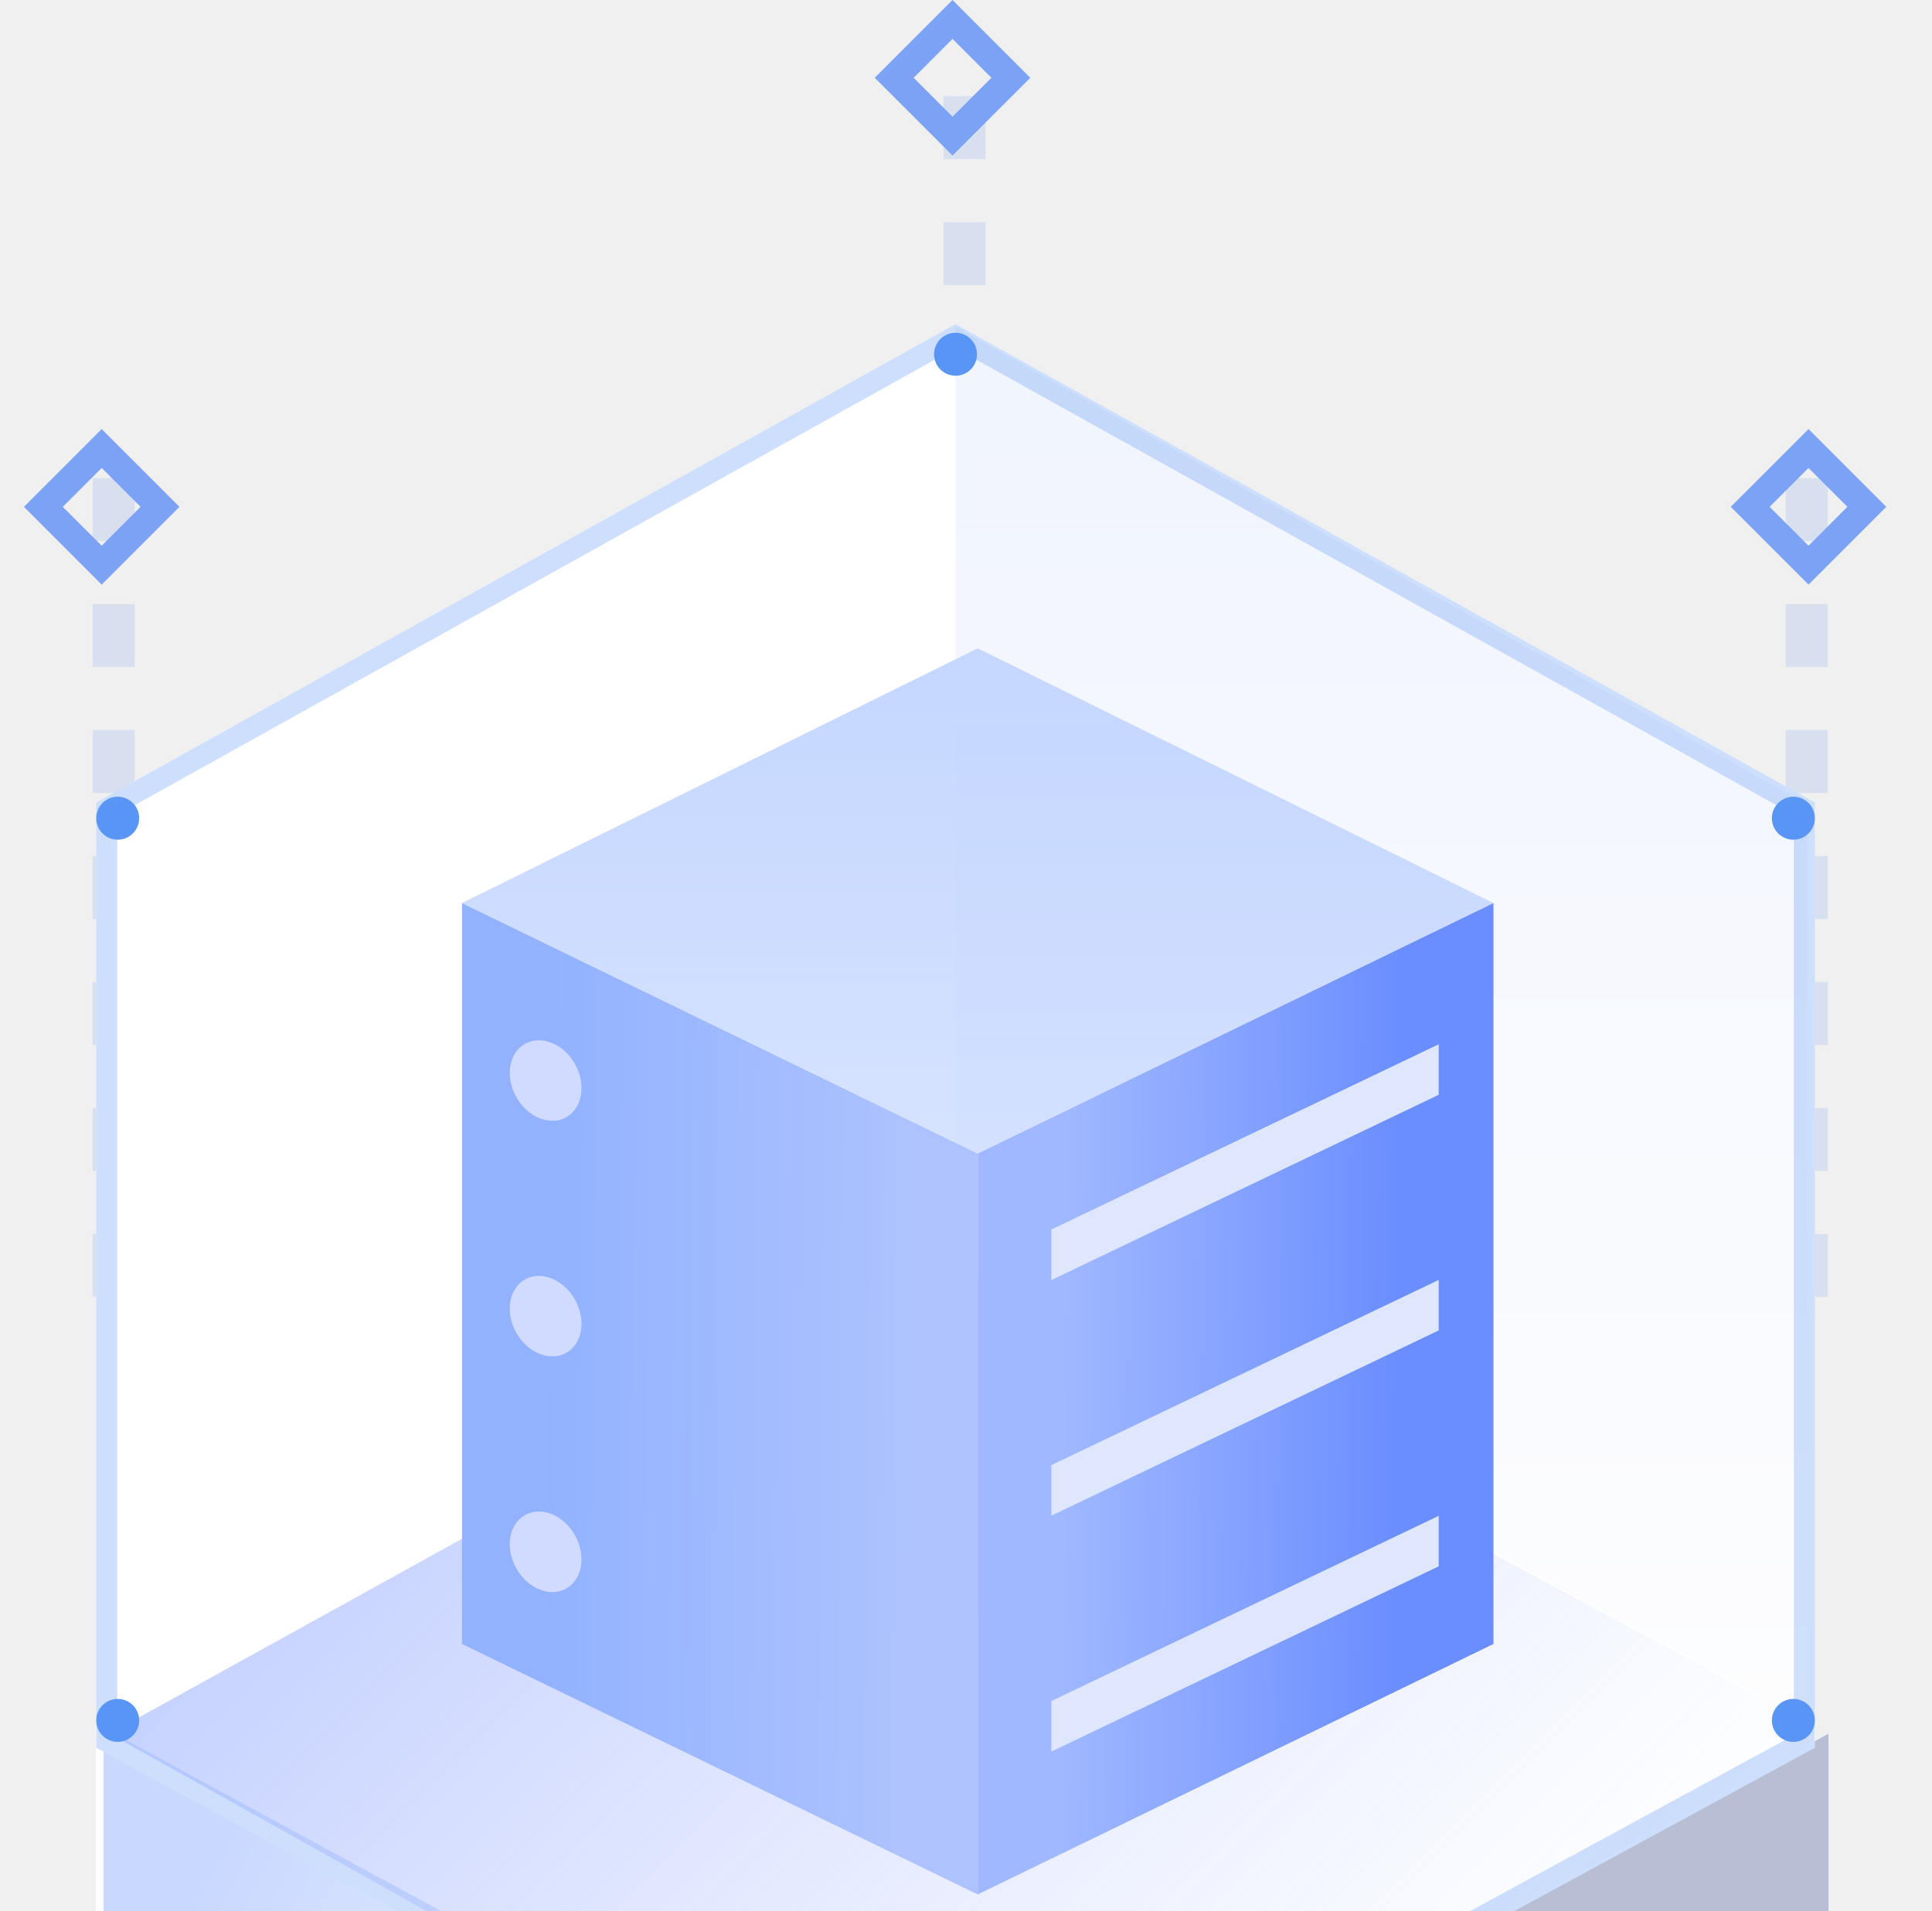
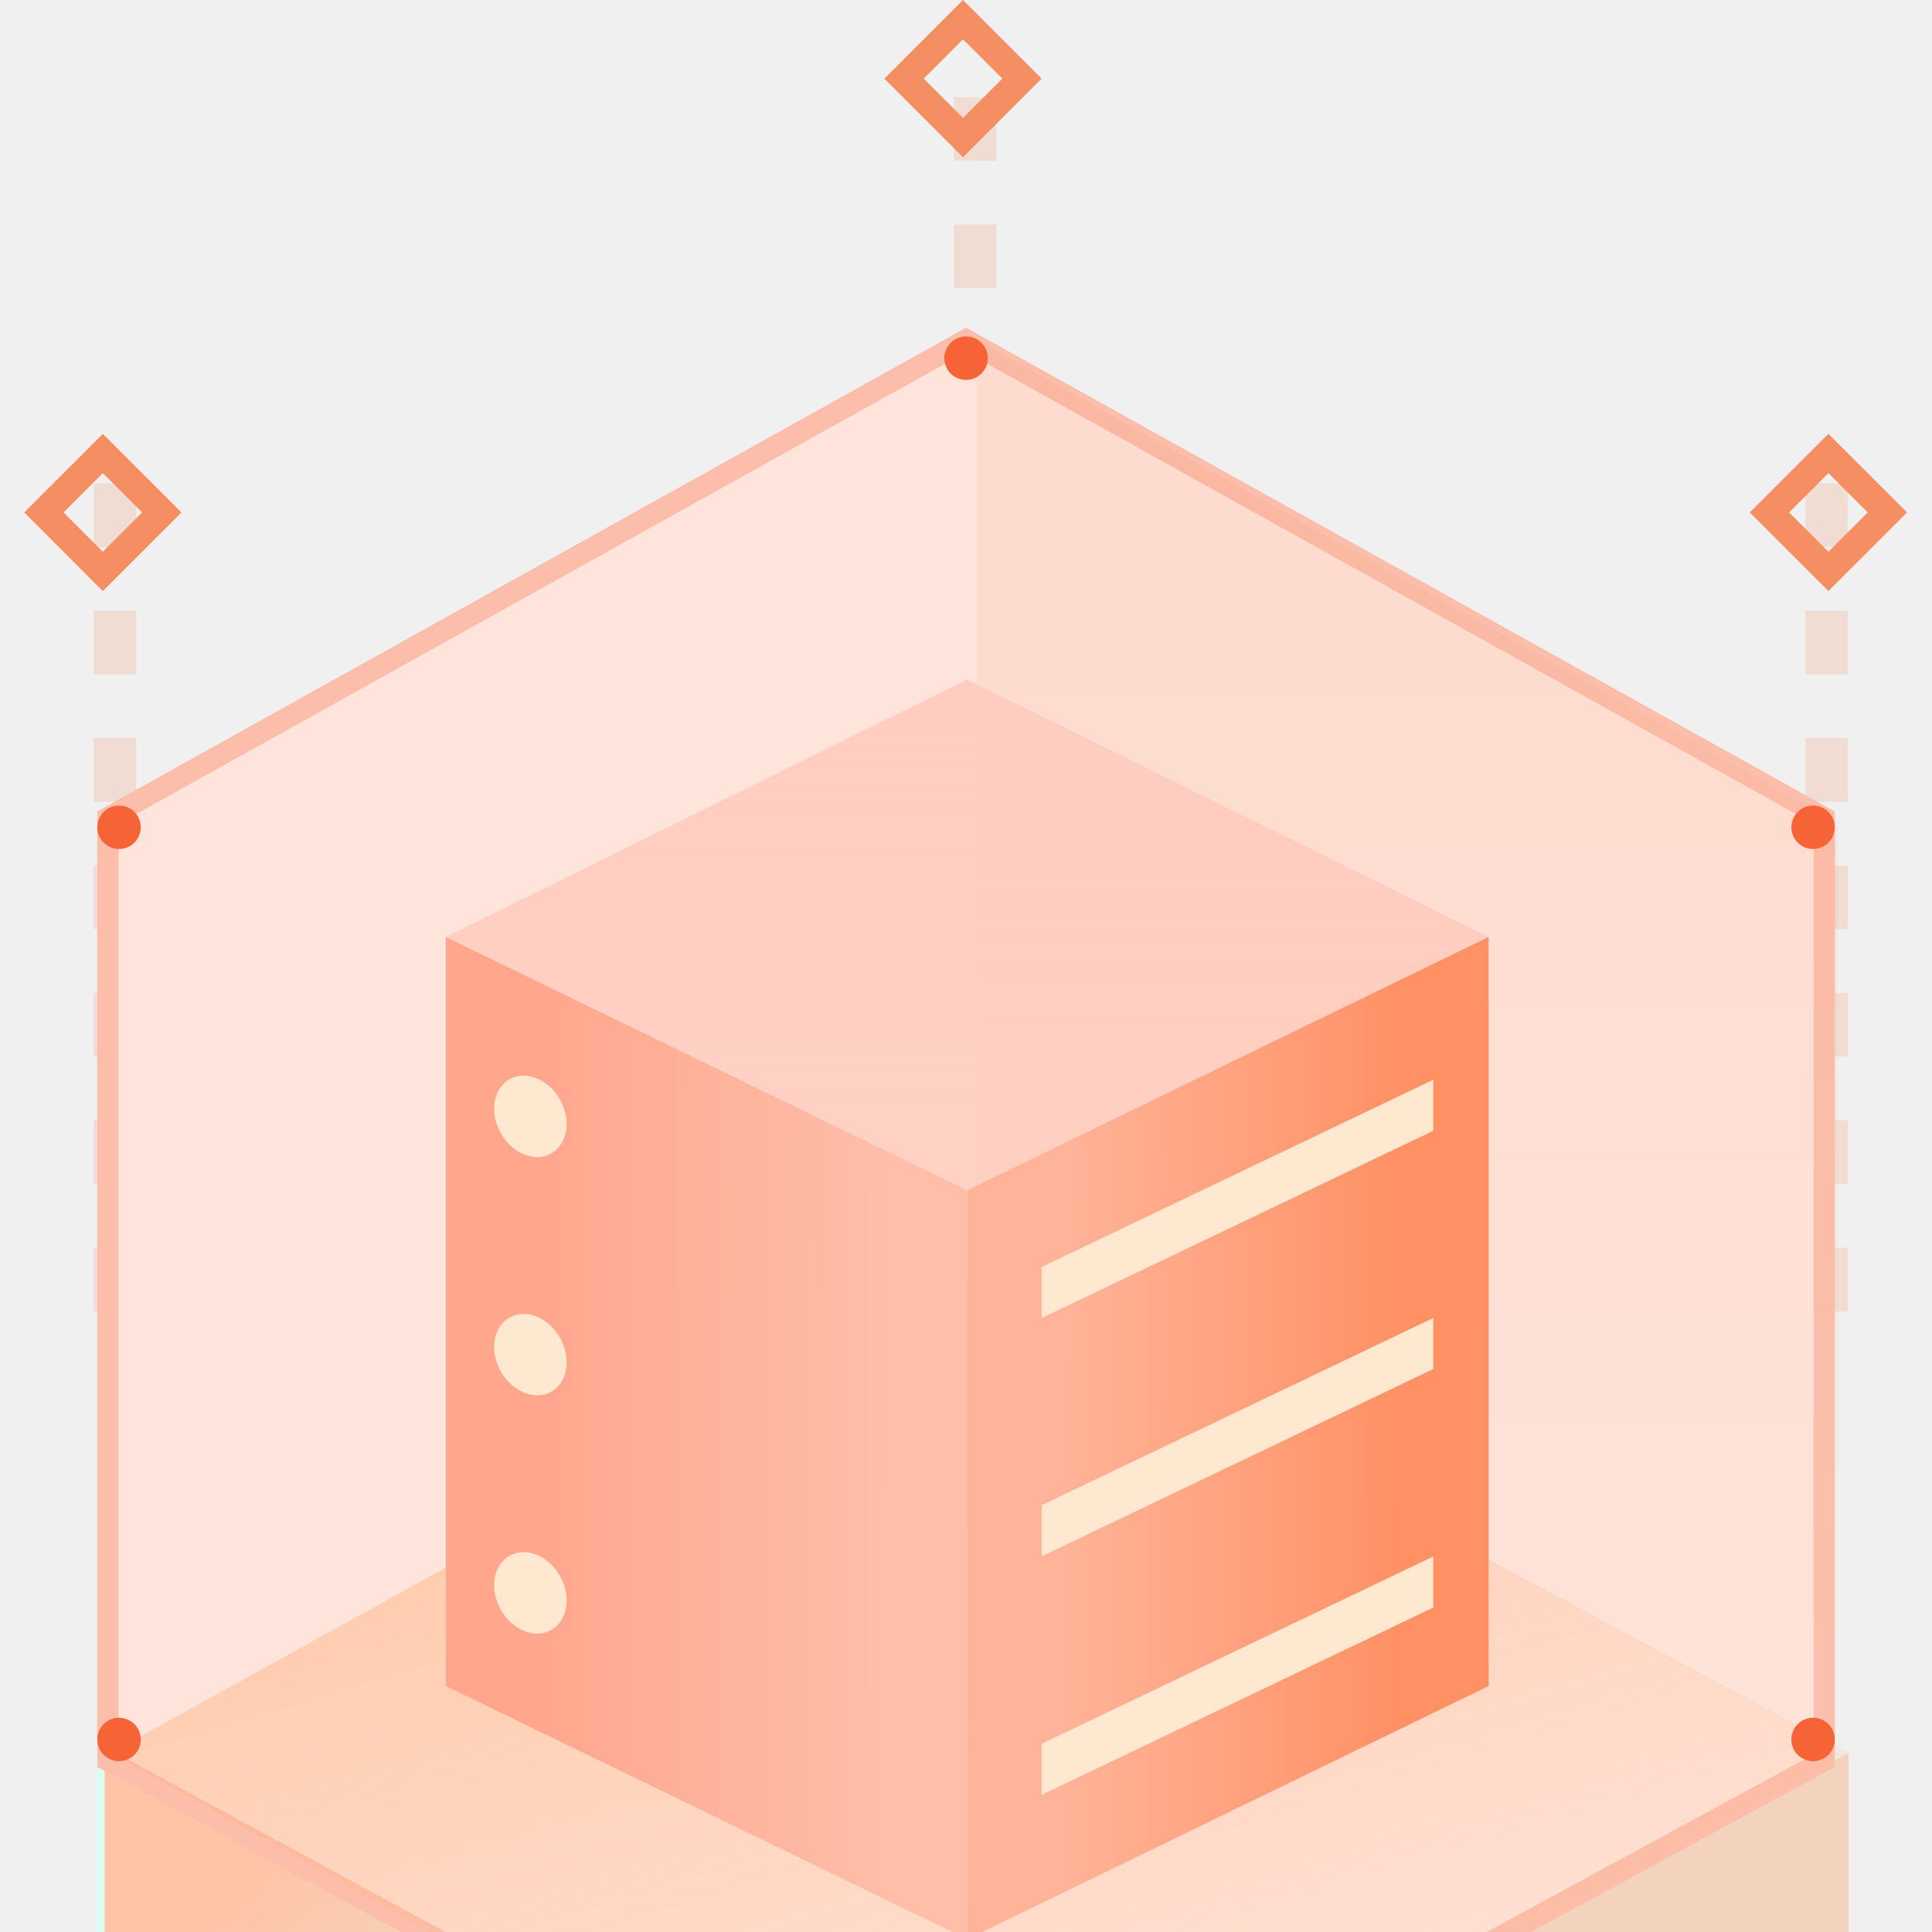
- <svg xmlns="http://www.w3.org/2000/svg" width="92" height="91" viewBox="0 0 92 91" fill="none">
-   <path d="M4.563 81.913L45.503 58.423L86.442 81.913L86.442 91.04L45.503 113.996L4.563 91.04L4.563 81.913Z" fill="white" />
-   <path d="M4.93 82.561L46.259 105.436V114.254L4.93 91.38V82.561Z" fill="url(#paint0_linear_2942_6715)" />
-   <path d="M87.068 82.561L45.739 105.436V114.254L87.068 91.38V82.561Z" fill="#B8BFD5" />
-   <g opacity="0.7">
-     <line x1="5.412" y1="22.768" x2="5.412" y2="64.669" stroke="#4980F7" stroke-opacity="0.2" stroke-width="2" stroke-dasharray="3 3" />
-     <line x1="45.928" y1="4.577" x2="45.928" y2="36.658" stroke="#4980F7" stroke-opacity="0.2" stroke-width="2" stroke-dasharray="3 3" />
-     <line x1="86.035" y1="22.768" x2="86.035" y2="64.669" stroke="#4980F7" stroke-opacity="0.2" stroke-width="2" stroke-dasharray="3 3" />
-     <path fill-rule="evenodd" clip-rule="evenodd" d="M45.358 0L41.654 3.704L45.358 7.407L49.062 3.704L45.358 0ZM45.358 1.852L43.506 3.704L45.358 5.555L47.21 3.704L45.358 1.852Z" fill="#4980F7" />
-     <path fill-rule="evenodd" clip-rule="evenodd" d="M86.12 20.434L82.416 24.137L86.12 27.841L89.823 24.137L86.12 20.434ZM86.12 22.285L84.268 24.137L86.12 25.989L87.971 24.137L86.12 22.285Z" fill="#4980F7" />
-     <path fill-rule="evenodd" clip-rule="evenodd" d="M4.842 20.434L1.139 24.137L4.842 27.841L8.546 24.137L4.842 20.434ZM4.842 22.285L2.99 24.137L4.842 25.989L6.694 24.137L4.842 22.285Z" fill="#4980F7" />
-   </g>
-   <path d="M86.421 83.23V38.219L45.502 15.435L4.582 38.219V83.23L45.502 105.458L86.421 83.23Z" fill="white" />
-   <path d="M45.502 16.007L85.921 38.513V82.933L45.502 104.889L5.082 82.933V38.513L45.502 16.007Z" stroke="#5995F5" stroke-opacity="0.3" />
-   <path d="M86.053 38.31L45.502 15.558V60.202L86.053 81.93V38.31Z" fill="url(#paint1_linear_2942_6715)" fill-opacity="0.1" />
-   <path opacity="0.6" d="M5.217 82.562L45.502 60.282L87.096 82.562L87.096 82.522L46.156 105.479L5.217 82.562Z" fill="url(#paint2_linear_2942_6715)" />
-   <rect x="44.478" y="15.847" width="2.046" height="2.046" rx="1.023" fill="#5995F5" />
-   <rect x="4.582" y="37.942" width="2.046" height="2.046" rx="1.023" fill="#5995F5" />
-   <rect x="4.582" y="80.907" width="2.046" height="2.046" rx="1.023" fill="#5995F5" />
-   <rect x="84.375" y="37.942" width="2.046" height="2.046" rx="1.023" fill="#5995F5" />
-   <rect x="84.375" y="80.907" width="2.046" height="2.046" rx="1.023" fill="#5995F5" />
-   <path d="M46.558 30.875L71.116 43.004L46.558 54.931L22 43.004L46.558 30.875Z" fill="url(#paint3_linear_2942_6715)" />
-   <path d="M71.117 43.007L46.559 54.935V90.217L71.117 78.29V43.007Z" fill="url(#paint4_linear_2942_6715)" />
-   <path d="M46.558 54.935L22 43.007V78.29L46.558 90.217V54.935Z" fill="url(#paint5_linear_2942_6715)" />
-   <path d="M50.066 58.552L68.51 49.731V52.137L50.066 60.957V58.552Z" fill="#DFE7FF" />
-   <path d="M50.066 69.773L68.51 60.953V63.358L50.066 72.179V69.773Z" fill="#DFE7FF" />
-   <path d="M50.066 81.007L68.51 72.187V74.592L50.066 83.413V81.007Z" fill="#DFE7FF" />
-   <ellipse cx="25.982" cy="51.458" rx="1.604" ry="2.005" transform="rotate(-29.2048 25.9816 51.4576)" fill="#D0DBFF" />
-   <ellipse cx="25.982" cy="62.679" rx="1.604" ry="2.005" transform="rotate(-29.2048 25.9816 62.6795)" fill="#D0DBFF" />
-   <ellipse cx="25.982" cy="73.901" rx="1.604" ry="2.005" transform="rotate(-29.2048 25.9816 73.9012)" fill="#D0DBFF" />
+ <svg xmlns="http://www.w3.org/2000/svg" fill="none" version="1.1" width="91" height="91" viewBox="0 0 91 91">
  <defs>
-     <linearGradient id="paint0_linear_2942_6715" x1="8.512" y1="91.385" x2="42.557" y2="109.717" gradientUnits="userSpaceOnUse">
-       <stop stop-color="#C9D8FF" />
-       <stop offset="1" stop-color="white" />
+     <clipPath id="master_svg0_4_51">
+       <rect x="0" y="0" width="91" height="91" rx="0" />
+     </clipPath>
+     <linearGradient x1="0.087" y1="0.278" x2="0.91" y2="0.857" id="master_svg1_4_109">
+       <stop offset="0%" stop-color="#FFC3A5" stop-opacity="1" />
+       <stop offset="100%" stop-color="#DBFFF1" stop-opacity="1" />
    </linearGradient>
-     <linearGradient id="paint1_linear_2942_6715" x1="65.778" y1="15.558" x2="65.778" y2="81.93" gradientUnits="userSpaceOnUse">
-       <stop offset="0.067" stop-color="#7A9EF4" />
-       <stop offset="1" stop-color="#EFF1F9" />
+     <linearGradient x1="0.5" y1="5.828670879282072e-16" x2="0.5" y2="1" id="master_svg2_4_115">
+       <stop offset="6.679%" stop-color="#F48A58" stop-opacity="1" />
+       <stop offset="100%" stop-color="#F9DFCC" stop-opacity="1" />
    </linearGradient>
-     <linearGradient id="paint2_linear_2942_6715" x1="25.676" y1="62.063" x2="66.635" y2="103.022" gradientUnits="userSpaceOnUse">
-       <stop offset="0" stop-color="#A0B4FF" />
-       <stop offset="1" stop-color="#B5C4FD" stop-opacity="0.01" />
+     <linearGradient x1="0.25" y1="0.039" x2="0.75" y2="0.946" id="master_svg3_4_116">
+       <stop offset="0.01%" stop-color="#FFB17C" stop-opacity="1" />
+       <stop offset="100%" stop-color="#FDBE92" stop-opacity="0.01" />
    </linearGradient>
-     <linearGradient id="paint3_linear_2942_6715" x1="46.558" y1="30.875" x2="46.558" y2="90.214" gradientUnits="userSpaceOnUse">
-       <stop stop-color="#C5D7FF" />
-       <stop offset="1" stop-color="#ADC6FF" stop-opacity="0" />
+     <linearGradient x1="0.5" y1="6.661338147750939e-16" x2="0.5" y2="2.467" id="master_svg4_4_118">
+       <stop offset="0%" stop-color="#FFCDC0" stop-opacity="1" />
+       <stop offset="100%" stop-color="#FFBAA8" stop-opacity="0" />
    </linearGradient>
-     <linearGradient id="paint4_linear_2942_6715" x1="50.745" y1="57.08" x2="67.492" y2="57.251" gradientUnits="userSpaceOnUse">
-       <stop stop-color="#A0B8FF" />
-       <stop offset="0.963" stop-color="#6A8DFF" />
+     <linearGradient x1="0.17" y1="0.298" x2="0.852" y2="0.302" id="master_svg5_4_119">
+       <stop offset="0%" stop-color="#FFB49A" stop-opacity="1" />
+       <stop offset="96.342%" stop-color="#FF9165" stop-opacity="1" />
    </linearGradient>
-     <linearGradient id="paint5_linear_2942_6715" x1="26.186" y1="57.08" x2="42.933" y2="57.251" gradientUnits="userSpaceOnUse">
-       <stop stop-color="#92B2FF" />
-       <stop offset="1" stop-color="#ADC2FE" />
+     <linearGradient x1="0.17" y1="0.298" x2="0.852" y2="0.302" id="master_svg6_4_120">
+       <stop offset="0%" stop-color="#FFA68D" stop-opacity="1" />
+       <stop offset="100%" stop-color="#FEBEA8" stop-opacity="1" />
    </linearGradient>
  </defs>
+   <g clip-path="url(#master_svg0_4_51)">
+     <g>
+       <path d="M4.563,81.913L45.503,58.423L86.442,81.913L86.442,91.04L45.503,113.996L4.563,91.04L4.563,81.913Z" fill="#DBFFF1" fill-opacity="1" />
+     </g>
+     <g>
+       <path d="M4.929,82.562L46.258,105.436L46.258,114.254L4.929,91.38L4.929,82.562Z" fill="url(#master_svg1_4_109)" fill-opacity="1" />
+     </g>
+     <g>
+       <path d="M87.068,82.562L45.739,105.436L45.739,114.254L87.068,91.38L87.068,82.562Z" fill="#F3D2BE" fill-opacity="1" />
+     </g>
+     <g style="opacity:0.7;">
+       <g transform="matrix(0,1,-1,0,27.18076,18.35464)">
+         <line x1="4.413" y1="21.768" x2="46.315" y2="21.768" fill-opacity="0" stroke-opacity="0.2" stroke="#F76526" fill="none" stroke-width="2" stroke-dasharray="3 3" />
+       </g>
+       <g transform="matrix(0,1,-1,0,49.50548,-40.35192)">
+         <line x1="44.929" y1="3.577" x2="77.01" y2="3.577" fill-opacity="0" stroke-opacity="0.2" stroke="#F76526" fill="none" stroke-width="2" stroke-dasharray="3 3" />
+       </g>
+       <g transform="matrix(0,1,-1,0,107.8039,-62.2685)">
+         <line x1="85.036" y1="21.768" x2="126.938" y2="21.768" fill-opacity="0" stroke-opacity="0.2" stroke="#F76526" fill="none" stroke-width="2" stroke-dasharray="3 3" />
+       </g>
+       <g>
+         <path d="M45.359,0L41.655,3.704L45.359,7.407L49.062,3.704L45.359,0ZM45.359,1.852L43.507,3.704L45.359,5.555L47.211,3.704L45.359,1.852Z" fill-rule="evenodd" fill="#F76526" fill-opacity="1" />
+       </g>
+       <g>
+         <path d="M86.121,20.434L82.417,24.137L86.121,27.841L89.825,24.137L86.121,20.434ZM86.121,22.285L84.269,24.137L86.121,25.989L87.973,24.137L86.121,22.285Z" fill-rule="evenodd" fill="#F76526" fill-opacity="1" />
+       </g>
+       <g>
+         <path d="M4.843,20.434L1.14,24.137L4.843,27.841L8.547,24.137L4.843,20.434ZM4.843,22.285L2.991,24.137L4.843,25.989L6.695,24.137L4.843,22.285Z" fill-rule="evenodd" fill="#F76526" fill-opacity="1" />
+       </g>
+     </g>
+     <g>
+       <path d="M86.422,83.23L86.422,38.219L45.503,15.435L4.583,38.219L4.583,83.23L45.503,105.458L86.422,83.23Z" fill="#FFE4DB" fill-opacity="1" />
+     </g>
+     <g>
+       <path d="M45.503,15.435L4.84,38.076L4.583,38.219L4.583,83.23L45.503,105.458L86.422,83.23L86.422,38.219L45.503,15.435ZM5.583,38.806L5.583,82.635L45.503,104.32L85.422,82.635L85.422,38.806L45.503,16.58L5.583,38.806Z" fill-rule="evenodd" fill="#F56337" fill-opacity="0.3" />
+     </g>
+     <g>
+       <path d="M86.551,38.751L46,16L46,60.643L86.551,82.372L86.551,38.751Z" fill="url(#master_svg2_4_115)" fill-opacity="0.1" />
+     </g>
+     <g style="opacity:0.6;">
+       <path d="M5.218,82.562L45.503,60.282L87.097,82.562L87.097,82.522L46.157,105.478L5.218,82.562Z" fill="url(#master_svg3_4_116)" fill-opacity="1" />
+     </g>
+     <g>
+       <rect x="44.479" y="15.847" width="2.046" height="2.046" rx="1.023" fill="#F56337" fill-opacity="1" />
+     </g>
+     <g>
+       <rect x="4.583" y="37.942" width="2.046" height="2.046" rx="1.023" fill="#F56337" fill-opacity="1" />
+     </g>
+     <g>
+       <rect x="4.583" y="80.908" width="2.046" height="2.046" rx="1.023" fill="#F56337" fill-opacity="1" />
+     </g>
+     <g>
+       <rect x="84.376" y="37.942" width="2.046" height="2.046" rx="1.023" fill="#F56337" fill-opacity="1" />
+     </g>
+     <g>
+       <rect x="84.376" y="80.908" width="2.046" height="2.046" rx="1.023" fill="#F56337" fill-opacity="1" />
+     </g>
+     <g>
+       <path d="M45.558,32L70.116,44.129L45.558,56.056L21,44.129L45.558,32Z" fill="url(#master_svg4_4_118)" fill-opacity="1" />
+     </g>
+     <g>
+       <path d="M70.116,44.132L45.558,56.06L45.558,91.343L70.116,79.415L70.116,44.132Z" fill="url(#master_svg5_4_119)" fill-opacity="1" />
+     </g>
+     <g>
+       <path d="M45.558,56.06L21,44.132L21,79.415L45.558,91.343L45.558,56.06Z" fill="url(#master_svg6_4_120)" fill-opacity="1" />
+     </g>
+     <g>
+       <path d="M49.066,59.677L67.509,50.856L67.509,53.262L49.066,62.082L49.066,59.677Z" fill="#FFE7D0" fill-opacity="1" />
+     </g>
+     <g>
+       <path d="M49.066,70.898L67.509,62.078L67.509,64.483L49.066,73.304L49.066,70.898Z" fill="#FFE7D0" fill-opacity="1" />
+     </g>
+     <g>
+       <path d="M49.066,82.133L67.509,73.312L67.509,75.718L49.066,84.538L49.066,82.133Z" fill="#FFE7D0" fill-opacity="1" />
+     </g>
+     <g transform="matrix(0.8728812,-0.4879328,0.4879328,0.8728812,-22.31153,17.59036)">
+       <ellipse cx="24.207" cy="53.62" rx="1.604" ry="2.005" fill="#FFE7D0" fill-opacity="1" />
+     </g>
+     <g transform="matrix(0.8728812,-0.4879328,0.4879328,0.8728812,-27.78696,19.01685)">
+       <ellipse cx="24.207" cy="64.842" rx="1.604" ry="2.005" fill="#FFE7D0" fill-opacity="1" />
+     </g>
+     <g transform="matrix(0.8728812,-0.4879328,0.4879328,0.8728812,-33.2624,20.44334)">
+       <ellipse cx="24.207" cy="76.064" rx="1.604" ry="2.005" fill="#FFE7D0" fill-opacity="1" />
+     </g>
+   </g>
</svg>
